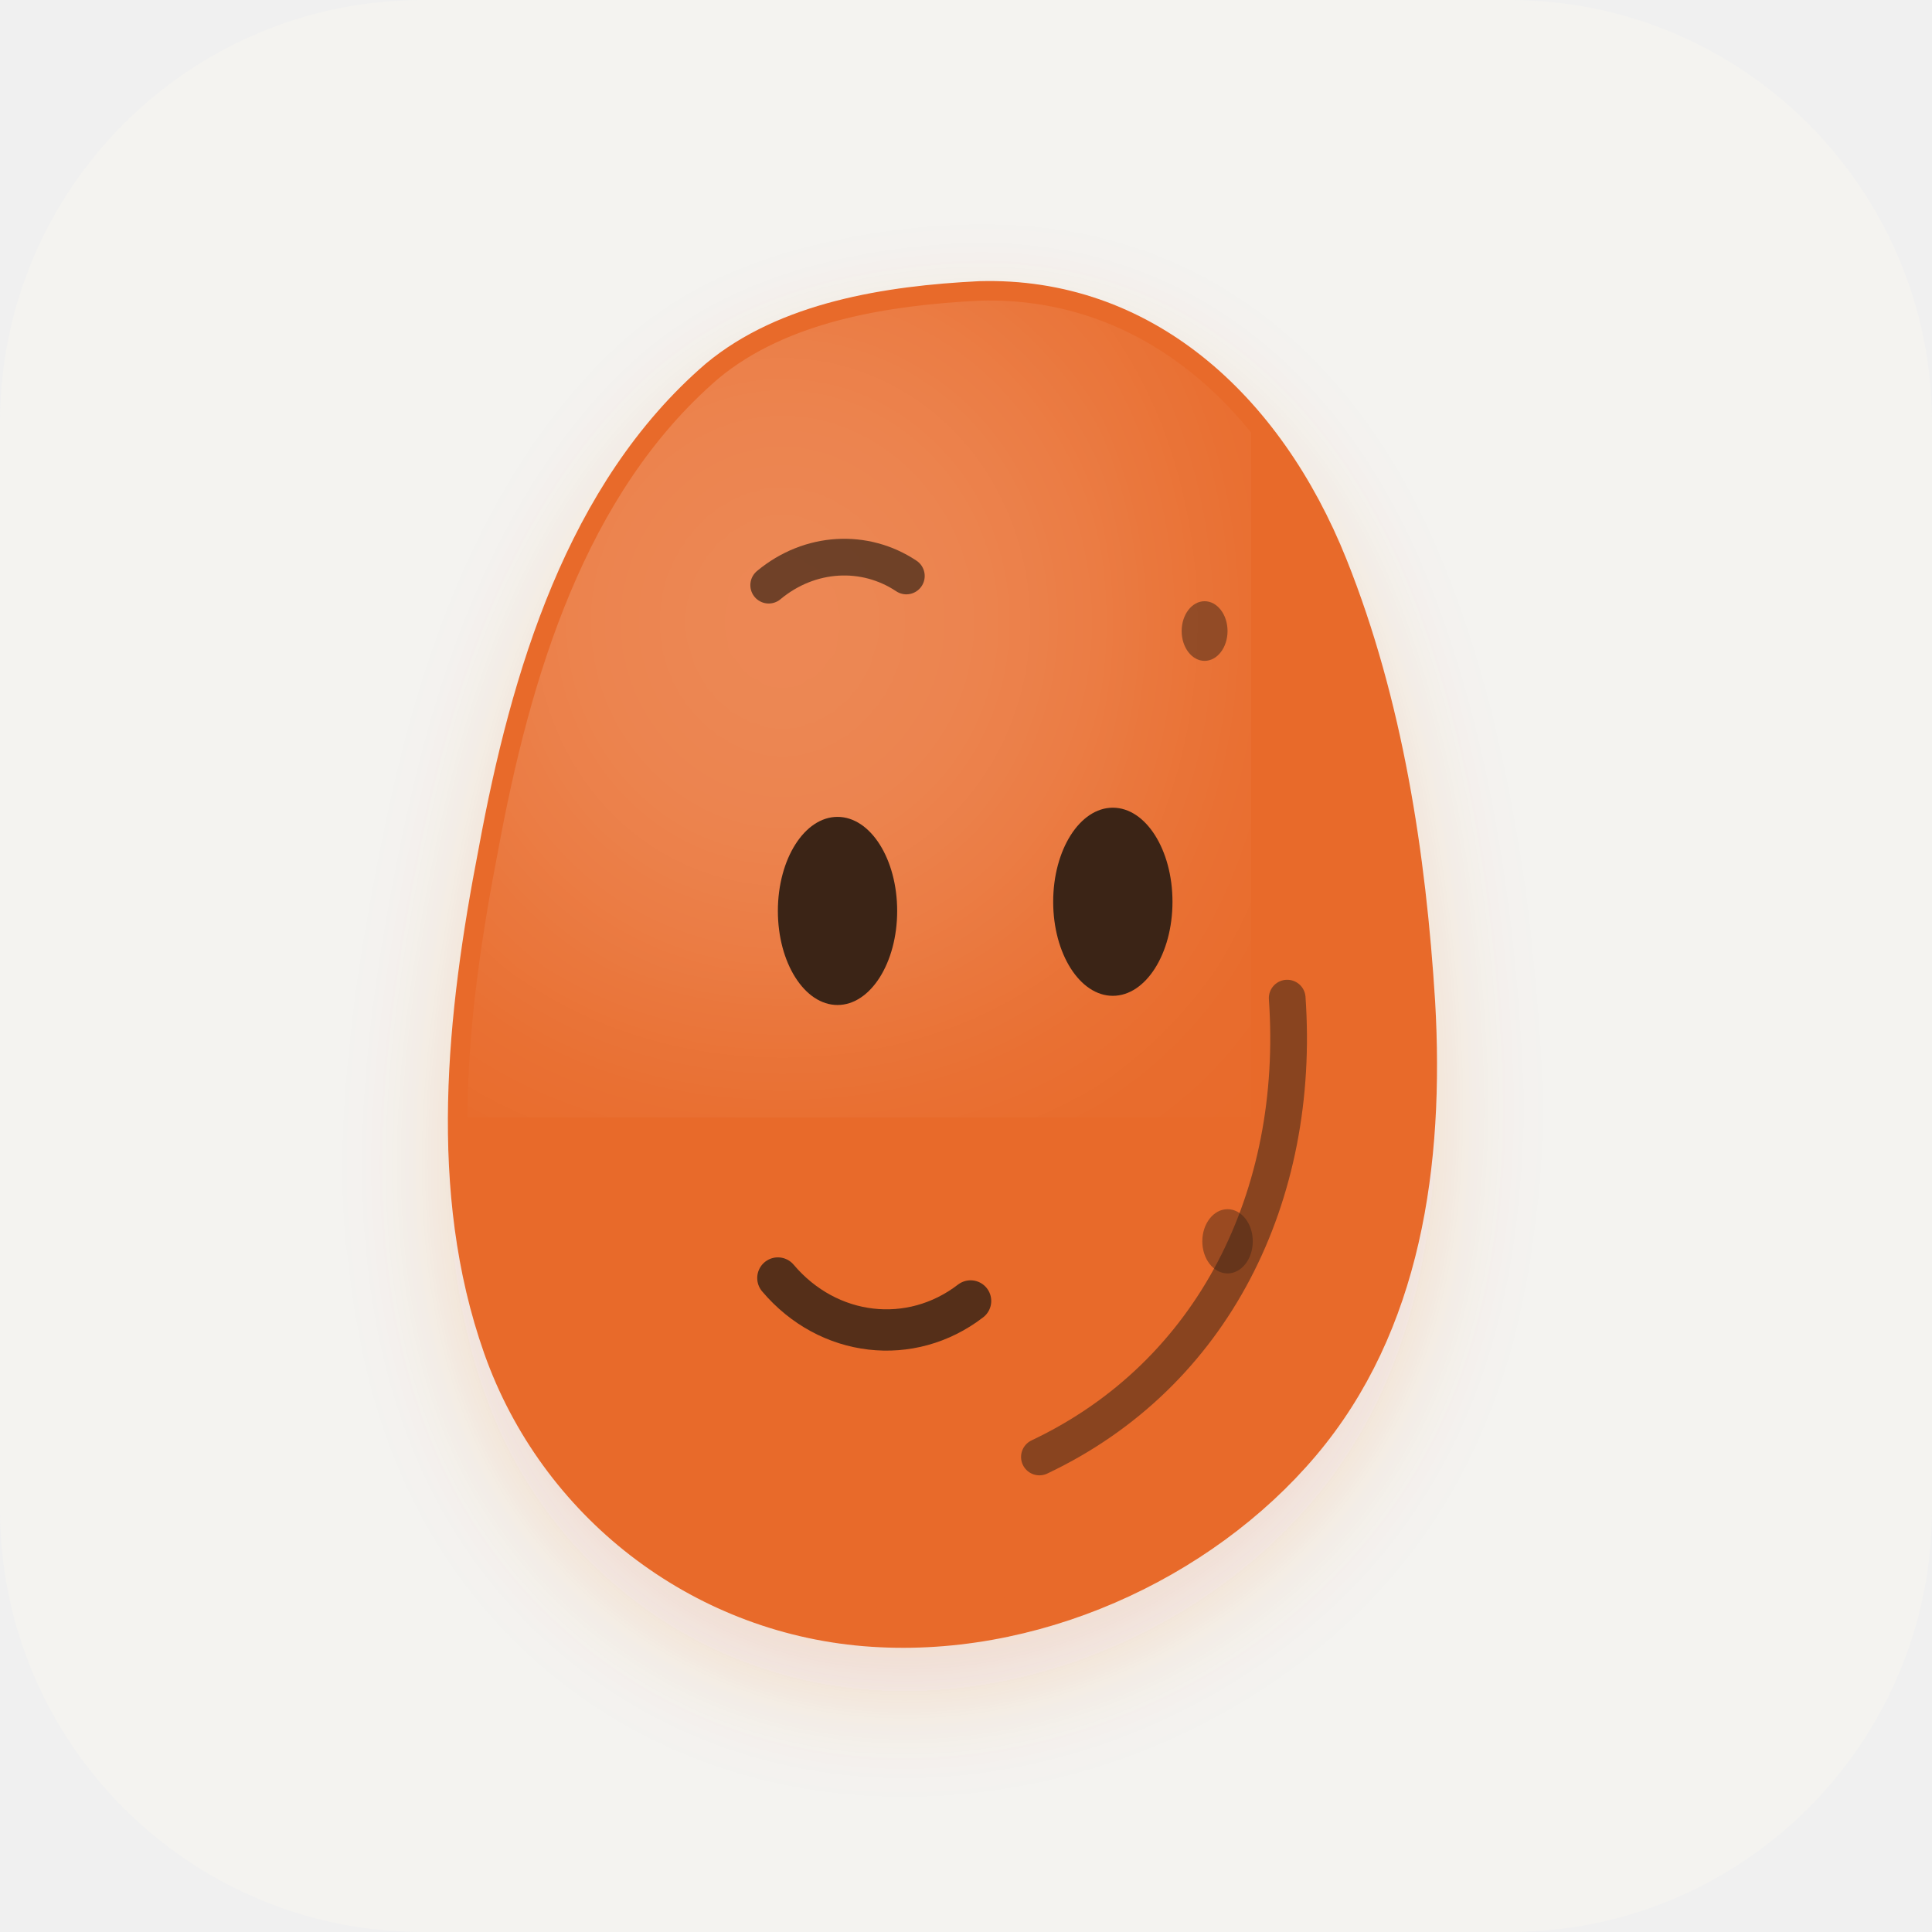
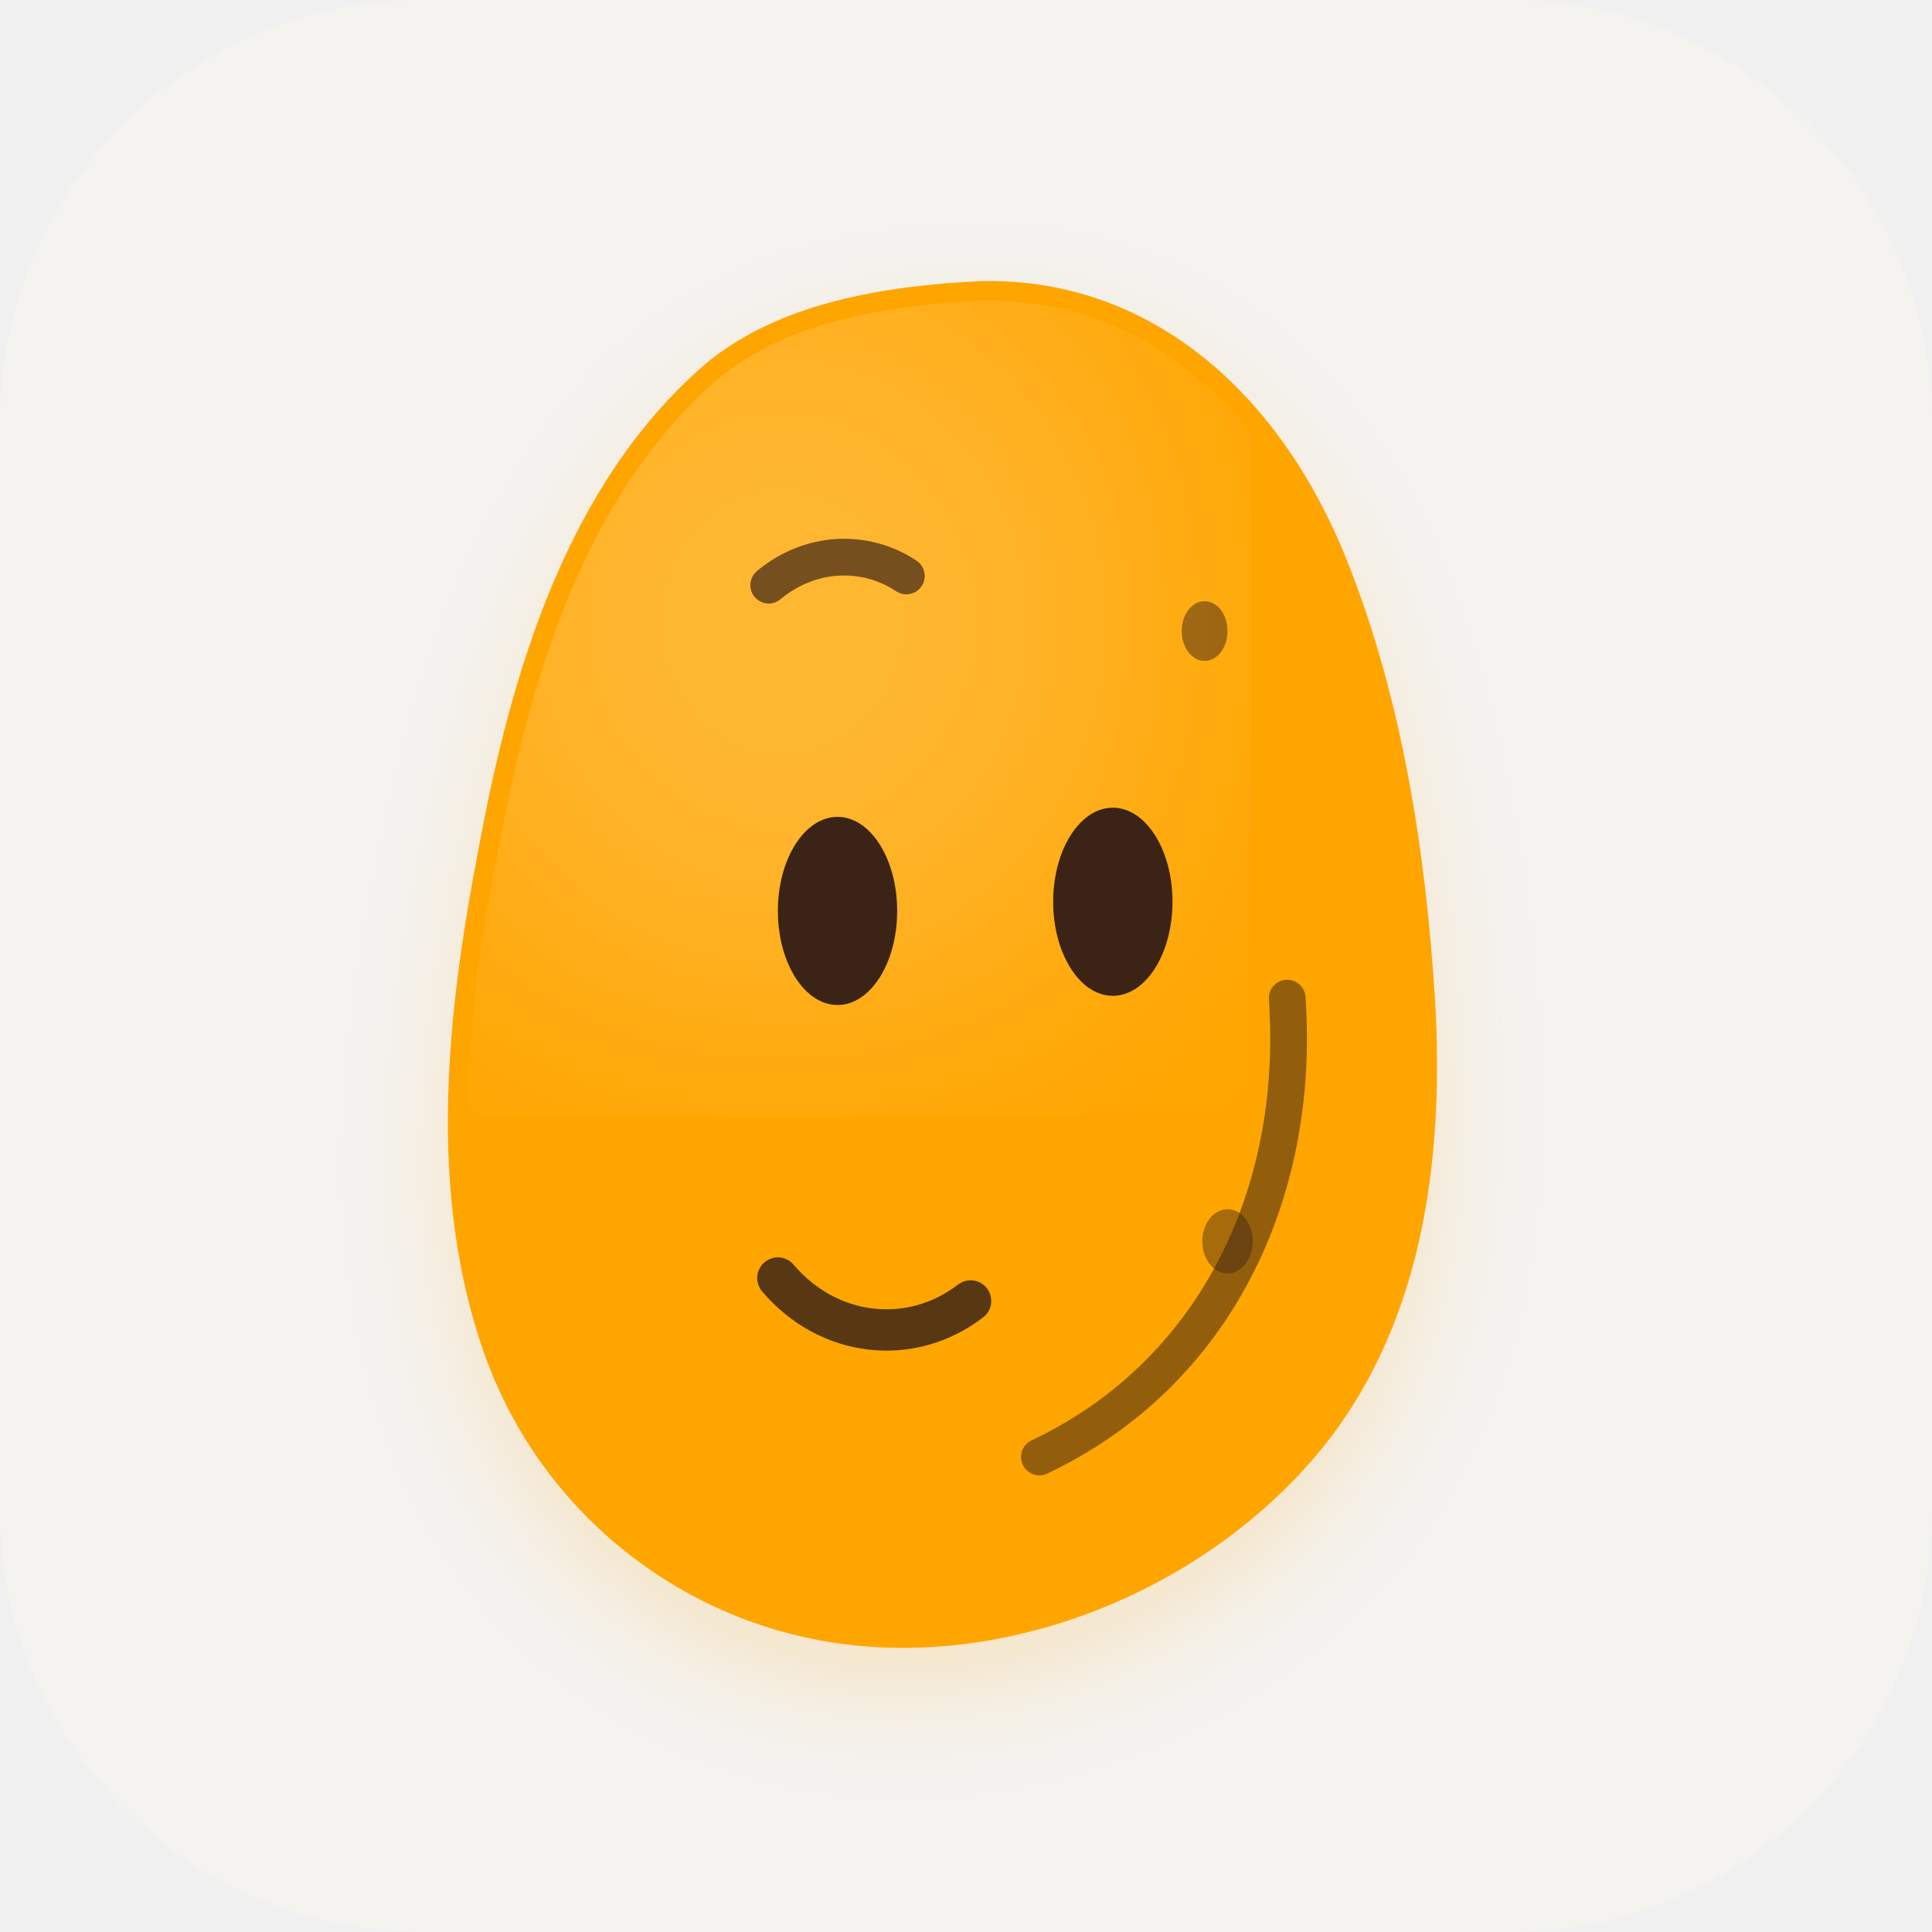
<svg xmlns="http://www.w3.org/2000/svg" viewBox="0 0 64 64">
  <rect width="64" height="64" rx="14" fill="#F4F3F0" />
  <g transform="translate(7.68,7.68) scale(0.76)">
    <defs>
      <linearGradient id="shi2" x1="22%" y1="10%" x2="74%" y2="90%">
-         <stop offset="0" stop-color="#E86A2C" />
-         <stop offset="0.5" stop-color="#E86A2C" />
-         <stop offset="1" stop-color="#E86A2C" />
+         <stop offset="0" stop-color="#FFA500" />
+         <stop offset="0.5" stop-color="#FFA500" />
+         <stop offset="1" stop-color="#FFA500" />
      </linearGradient>
      <filter id="bli2">
        <feGaussianBlur stdDeviation="7" />
      </filter>
      <filter id="dpi2" x="-35%" y="-35%" width="180%" height="180%">
-         <feDropShadow dx="0" dy="2" stdDeviation="2.2" flood-color="#E86A2C" flood-opacity="0.18" />
+         <feDropShadow dx="0" dy="2" stdDeviation="2.2" flood-color="#FFA500" flood-opacity="0.18" />
      </filter>
      <clipPath id="cpi2">
        <path d="M32.6,3.0 C39.6,2.8 45.0,7.6 47.8,14.6 C50.2,20.6 51.2,27.2 51.6,33.6 C52.0,40.6 51.0,47.6 46.6,52.8 C42.2,58.0 34.8,61.4 27.6,60.8 C20.4,60.2 14.2,55.4 11.8,48.6 C9.4,41.8 10.2,34.2 11.6,27.0 C13.0,19.4 15.4,11.4 21.2,6.4 C24.2,3.9 28.6,3.2 32.6,3.0 Z" />
      </clipPath>
    </defs>
-     <path d="M32.6,3.0 C39.6,2.8 45.0,7.6 47.8,14.6 C50.2,20.6 51.2,27.2 51.6,33.6 C52.0,40.6 51.0,47.6 46.6,52.8 C42.2,58.0 34.8,61.4 27.6,60.8 C20.4,60.2 14.2,55.4 11.8,48.6 C9.4,41.8 10.2,34.2 11.6,27.0 C13.0,19.4 15.4,11.4 21.2,6.4 C24.2,3.9 28.6,3.2 32.6,3.0 Z" fill="url(#shi2)" stroke="#E86A2C" stroke-width="1.7" stroke-linejoin="round" filter="url(#dpi2)" />
+     <path d="M32.6,3.0 C39.6,2.8 45.0,7.6 47.8,14.6 C50.2,20.6 51.2,27.2 51.6,33.6 C52.0,40.6 51.0,47.6 46.6,52.8 C42.2,58.0 34.8,61.4 27.6,60.8 C20.4,60.2 14.2,55.4 11.8,48.6 C9.4,41.8 10.2,34.2 11.6,27.0 C13.0,19.4 15.4,11.4 21.2,6.4 C24.2,3.9 28.6,3.2 32.6,3.0 Z" fill="url(#shi2)" stroke="#FFA500" stroke-width="1.7" stroke-linejoin="round" filter="url(#dpi2)" />
    <g clip-path="url(#cpi2)">
      <ellipse cx="24" cy="17" rx="17" ry="18" fill="#FFFFFF" opacity="0.20" filter="url(#bli2)" />
    </g>
    <ellipse cx="26.4" cy="29.6" rx="2.6" ry="4.1" fill="#3B2416" />
    <ellipse cx="38.4" cy="29.2" rx="2.6" ry="4.1" fill="#3B2416" />
    <path d="M46.0,33.4 C46.6,42.0 42.8,49.8 35.2,53.4" fill="none" stroke="#3B2416" stroke-width="1.6" stroke-linecap="round" opacity="0.55" />
    <path d="M23.8,45.6 C26.0,48.2 29.6,48.6 32.2,46.6" fill="none" stroke="#3B2416" stroke-width="1.8" stroke-linecap="round" opacity="0.85" />
    <path d="M23.4,15.4 C25.2,13.9 27.6,13.8 29.4,15.0" fill="none" stroke="#3B2416" stroke-width="1.6" stroke-linecap="round" opacity="0.7" />
    <ellipse cx="42.4" cy="17.4" rx="1.0" ry="1.3" fill="#3B2416" opacity="0.5" />
    <ellipse cx="43.4" cy="44.0" rx="1.1" ry="1.4" fill="#3B2416" opacity="0.45" />
  </g>
</svg>
